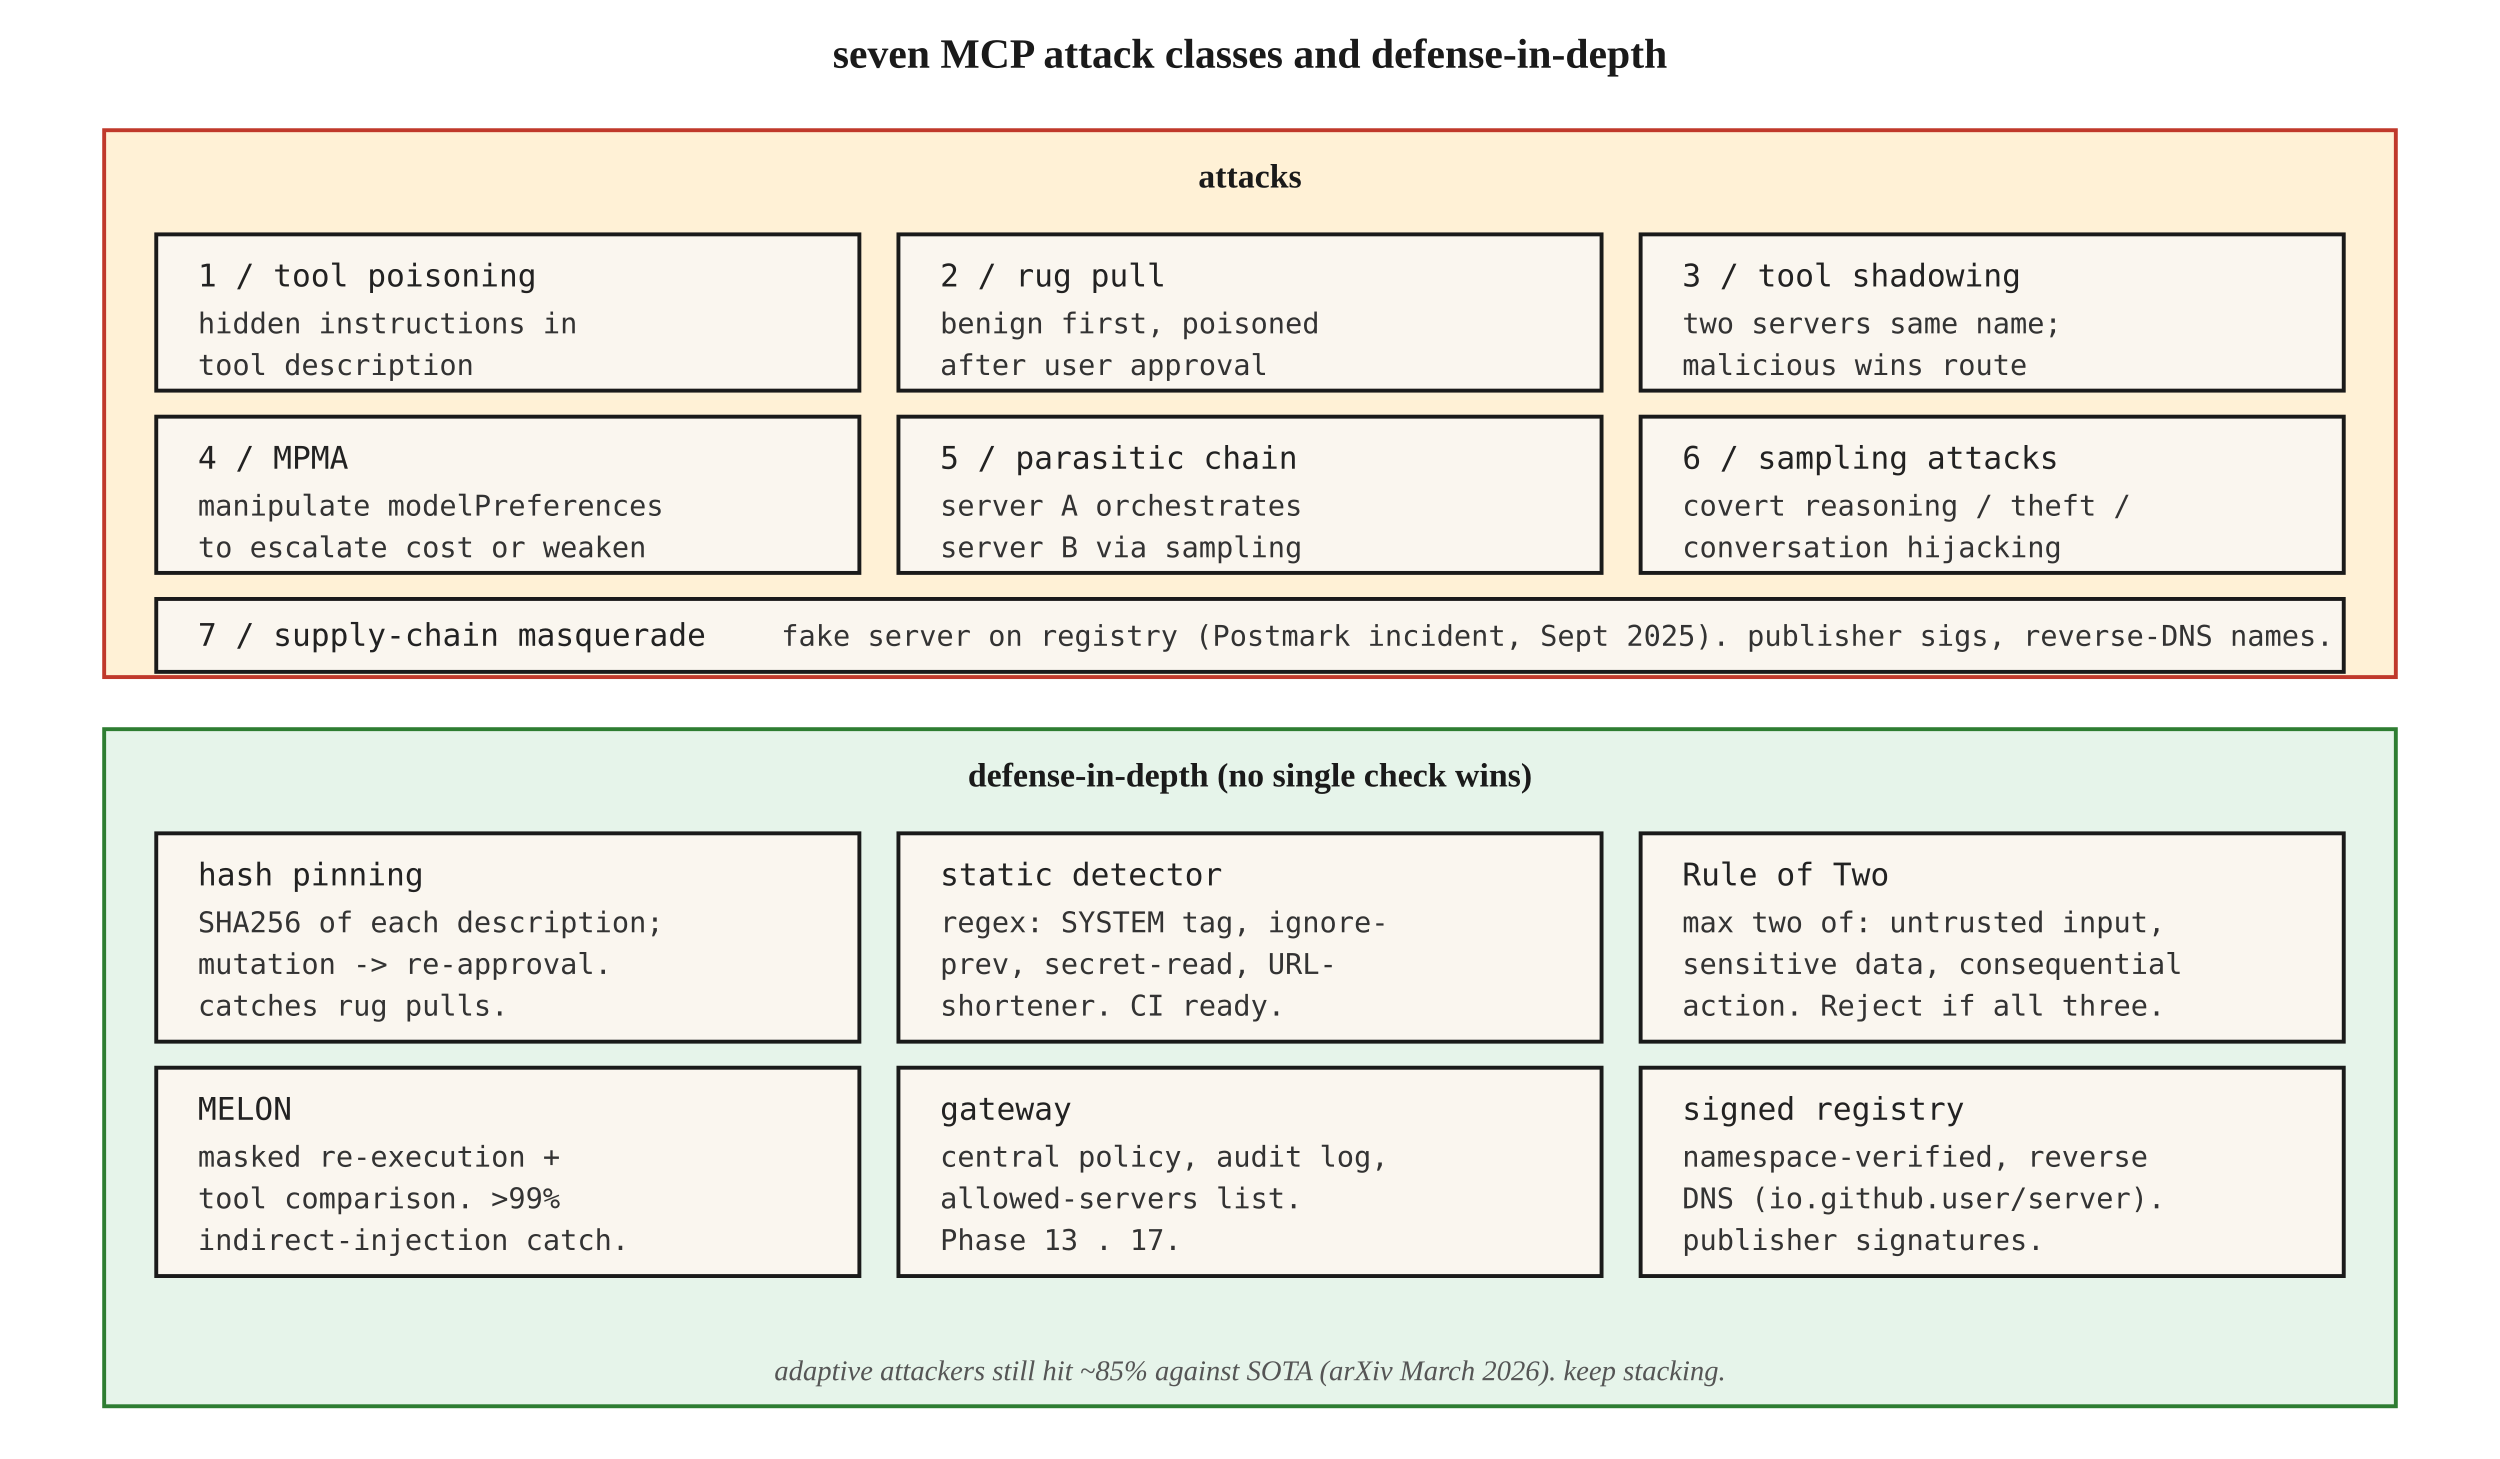
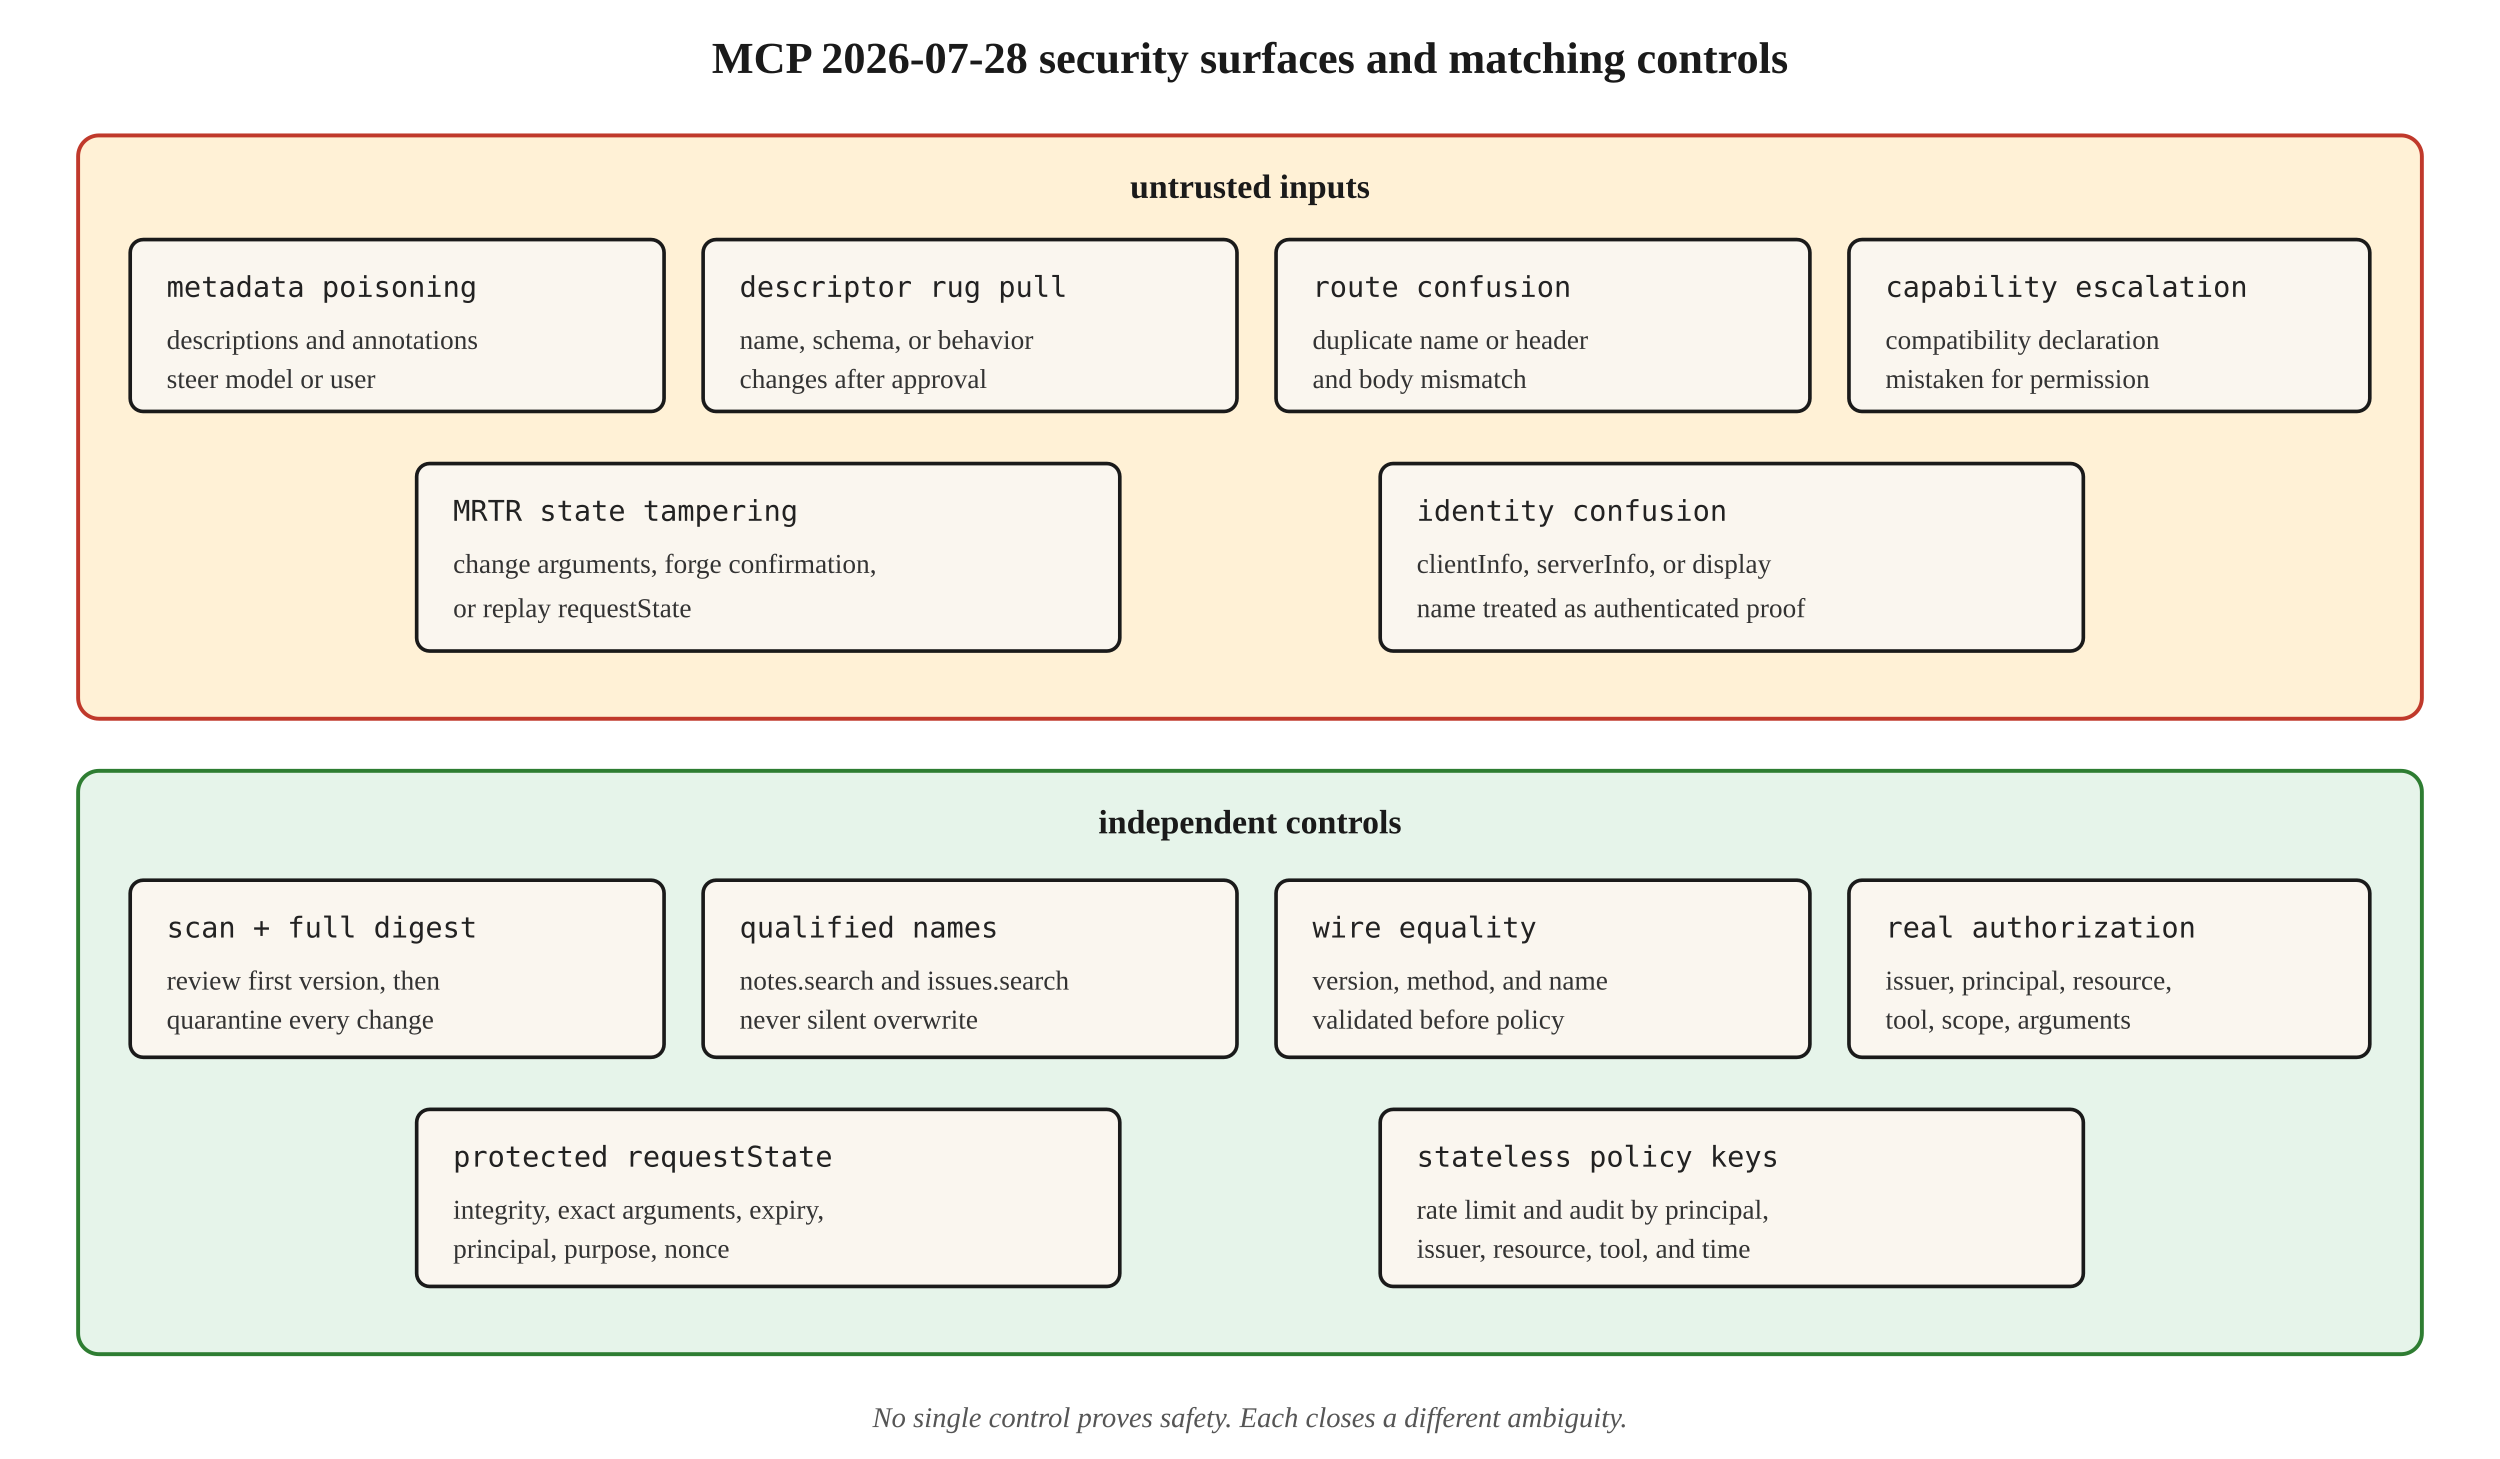
<svg xmlns="http://www.w3.org/2000/svg" viewBox="0 0 960 560" font-family="Georgia, 'Times New Roman', serif">
  <defs>
    <style>
-       .box { fill: #faf6ef; stroke: #1a1a1a; stroke-width: 1.5; }
-       .hot { fill: #fff1d6; stroke: #c0392b; stroke-width: 1.5; }
-       .cool { fill: #e6f4ea; stroke: #2e7d32; stroke-width: 1.5; }
-       .cold { fill: #dfe9ff; stroke: #2c5ea9; stroke-width: 1.5; }
-       .title { font-size: 16px; font-weight: 700; fill: #1a1a1a; }
+       .box { fill: #faf6ef; stroke: #1a1a1a; stroke-width: 1.4; }
+       .risk { fill: #fff1d6; stroke: #c0392b; stroke-width: 1.5; }
+       .guard { fill: #e6f4ea; stroke: #2e7d32; stroke-width: 1.5; }
+       .title { font-size: 17px; font-weight: 700; fill: #1a1a1a; }
      .head { font-size: 13px; font-weight: 700; fill: #1a1a1a; }
-       .step { font-size: 12px; font-family: 'Menlo', monospace; fill: #222; }
-       .small { font-size: 11px; font-family: 'Menlo', monospace; fill: #333; }
+       .mono { font-size: 11px; font-family: Menlo, monospace; fill: #222; }
+       .small { font-size: 10.5px; fill: #333; }
      .caption { font-size: 11px; fill: #555; font-style: italic; }
    </style>
  </defs>
-   <text x="480" y="26" text-anchor="middle" class="title">seven MCP attack classes and defense-in-depth</text>
-   <rect x="40" y="50" width="880" height="210" class="hot" />
-   <text x="480" y="72" text-anchor="middle" class="head">attacks</text>
-   <rect x="60" y="90" width="270" height="60" class="box" />
-   <text x="76" y="110" class="step">1 / tool poisoning</text>
-   <text x="76" y="128" class="small">hidden instructions in</text>
-   <text x="76" y="144" class="small">tool description</text>
-   <rect x="345" y="90" width="270" height="60" class="box" />
-   <text x="361" y="110" class="step">2 / rug pull</text>
-   <text x="361" y="128" class="small">benign first, poisoned</text>
-   <text x="361" y="144" class="small">after user approval</text>
-   <rect x="630" y="90" width="270" height="60" class="box" />
-   <text x="646" y="110" class="step">3 / tool shadowing</text>
-   <text x="646" y="128" class="small">two servers same name;</text>
-   <text x="646" y="144" class="small">malicious wins route</text>
-   <rect x="60" y="160" width="270" height="60" class="box" />
-   <text x="76" y="180" class="step">4 / MPMA</text>
-   <text x="76" y="198" class="small">manipulate modelPreferences</text>
-   <text x="76" y="214" class="small">to escalate cost or weaken</text>
-   <rect x="345" y="160" width="270" height="60" class="box" />
-   <text x="361" y="180" class="step">5 / parasitic chain</text>
-   <text x="361" y="198" class="small">server A orchestrates</text>
-   <text x="361" y="214" class="small">server B via sampling</text>
-   <rect x="630" y="160" width="270" height="60" class="box" />
-   <text x="646" y="180" class="step">6 / sampling attacks</text>
-   <text x="646" y="198" class="small">covert reasoning / theft /</text>
-   <text x="646" y="214" class="small">conversation hijacking</text>
-   <rect x="60" y="230" width="840" height="28" class="box" />
-   <text x="76" y="248" class="step">7 / supply-chain masquerade</text>
-   <text x="300" y="248" class="small">fake server on registry (Postmark incident, Sept 2025). publisher sigs, reverse-DNS names.</text>
-   <rect x="40" y="280" width="880" height="260" class="cool" />
-   <text x="480" y="302" text-anchor="middle" class="head">defense-in-depth (no single check wins)</text>
-   <rect x="60" y="320" width="270" height="80" class="box" />
-   <text x="76" y="340" class="step">hash pinning</text>
-   <text x="76" y="358" class="small">SHA256 of each description;</text>
-   <text x="76" y="374" class="small">mutation -&gt; re-approval.</text>
-   <text x="76" y="390" class="small">catches rug pulls.</text>
-   <rect x="345" y="320" width="270" height="80" class="box" />
-   <text x="361" y="340" class="step">static detector</text>
-   <text x="361" y="358" class="small">regex: SYSTEM tag, ignore-</text>
-   <text x="361" y="374" class="small">prev, secret-read, URL-</text>
-   <text x="361" y="390" class="small">shortener. CI ready.</text>
-   <rect x="630" y="320" width="270" height="80" class="box" />
-   <text x="646" y="340" class="step">Rule of Two</text>
-   <text x="646" y="358" class="small">max two of: untrusted input,</text>
-   <text x="646" y="374" class="small">sensitive data, consequential</text>
-   <text x="646" y="390" class="small">action. Reject if all three.</text>
-   <rect x="60" y="410" width="270" height="80" class="box" />
-   <text x="76" y="430" class="step">MELON</text>
-   <text x="76" y="448" class="small">masked re-execution +</text>
-   <text x="76" y="464" class="small">tool comparison. &gt;99%</text>
-   <text x="76" y="480" class="small">indirect-injection catch.</text>
-   <rect x="345" y="410" width="270" height="80" class="box" />
-   <text x="361" y="430" class="step">gateway</text>
-   <text x="361" y="448" class="small">central policy, audit log,</text>
-   <text x="361" y="464" class="small">allowed-servers list.</text>
-   <text x="361" y="480" class="small">Phase 13 . 17.</text>
-   <rect x="630" y="410" width="270" height="80" class="box" />
-   <text x="646" y="430" class="step">signed registry</text>
-   <text x="646" y="448" class="small">namespace-verified, reverse</text>
-   <text x="646" y="464" class="small">DNS (io.github.user/server).</text>
-   <text x="646" y="480" class="small">publisher signatures.</text>
-   <text x="480" y="530" text-anchor="middle" class="caption">adaptive attackers still hit ~85% against SOTA (arXiv March 2026). keep stacking.</text>
+   <text x="480" y="28" text-anchor="middle" class="title">MCP 2026-07-28 security surfaces and matching controls</text>
+   <rect x="30" y="52" width="900" height="224" rx="8" class="risk" />
+   <text x="480" y="76" text-anchor="middle" class="head">untrusted inputs</text>
+   <rect x="50" y="92" width="205" height="66" rx="5" class="box" />
+   <text x="64" y="114" class="mono">metadata poisoning</text>
+   <text x="64" y="134" class="small">descriptions and annotations</text>
+   <text x="64" y="149" class="small">steer model or user</text>
+   <rect x="270" y="92" width="205" height="66" rx="5" class="box" />
+   <text x="284" y="114" class="mono">descriptor rug pull</text>
+   <text x="284" y="134" class="small">name, schema, or behavior</text>
+   <text x="284" y="149" class="small">changes after approval</text>
+   <rect x="490" y="92" width="205" height="66" rx="5" class="box" />
+   <text x="504" y="114" class="mono">route confusion</text>
+   <text x="504" y="134" class="small">duplicate name or header</text>
+   <text x="504" y="149" class="small">and body mismatch</text>
+   <rect x="710" y="92" width="200" height="66" rx="5" class="box" />
+   <text x="724" y="114" class="mono">capability escalation</text>
+   <text x="724" y="134" class="small">compatibility declaration</text>
+   <text x="724" y="149" class="small">mistaken for permission</text>
+   <rect x="160" y="178" width="270" height="72" rx="5" class="box" />
+   <text x="174" y="200" class="mono">MRTR state tampering</text>
+   <text x="174" y="220" class="small">change arguments, forge confirmation,</text>
+   <text x="174" y="237" class="small">or replay requestState</text>
+   <rect x="530" y="178" width="270" height="72" rx="5" class="box" />
+   <text x="544" y="200" class="mono">identity confusion</text>
+   <text x="544" y="220" class="small">clientInfo, serverInfo, or display</text>
+   <text x="544" y="237" class="small">name treated as authenticated proof</text>
+   <rect x="30" y="296" width="900" height="224" rx="8" class="guard" />
+   <text x="480" y="320" text-anchor="middle" class="head">independent controls</text>
+   <rect x="50" y="338" width="205" height="68" rx="5" class="box" />
+   <text x="64" y="360" class="mono">scan + full digest</text>
+   <text x="64" y="380" class="small">review first version, then</text>
+   <text x="64" y="395" class="small">quarantine every change</text>
+   <rect x="270" y="338" width="205" height="68" rx="5" class="box" />
+   <text x="284" y="360" class="mono">qualified names</text>
+   <text x="284" y="380" class="small">notes.search and issues.search</text>
+   <text x="284" y="395" class="small">never silent overwrite</text>
+   <rect x="490" y="338" width="205" height="68" rx="5" class="box" />
+   <text x="504" y="360" class="mono">wire equality</text>
+   <text x="504" y="380" class="small">version, method, and name</text>
+   <text x="504" y="395" class="small">validated before policy</text>
+   <rect x="710" y="338" width="200" height="68" rx="5" class="box" />
+   <text x="724" y="360" class="mono">real authorization</text>
+   <text x="724" y="380" class="small">issuer, principal, resource,</text>
+   <text x="724" y="395" class="small">tool, scope, arguments</text>
+   <rect x="160" y="426" width="270" height="68" rx="5" class="box" />
+   <text x="174" y="448" class="mono">protected requestState</text>
+   <text x="174" y="468" class="small">integrity, exact arguments, expiry,</text>
+   <text x="174" y="483" class="small">principal, purpose, nonce</text>
+   <rect x="530" y="426" width="270" height="68" rx="5" class="box" />
+   <text x="544" y="448" class="mono">stateless policy keys</text>
+   <text x="544" y="468" class="small">rate limit and audit by principal,</text>
+   <text x="544" y="483" class="small">issuer, resource, tool, and time</text>
+   <text x="480" y="548" text-anchor="middle" class="caption">No single control proves safety. Each closes a different ambiguity.</text>
</svg>
